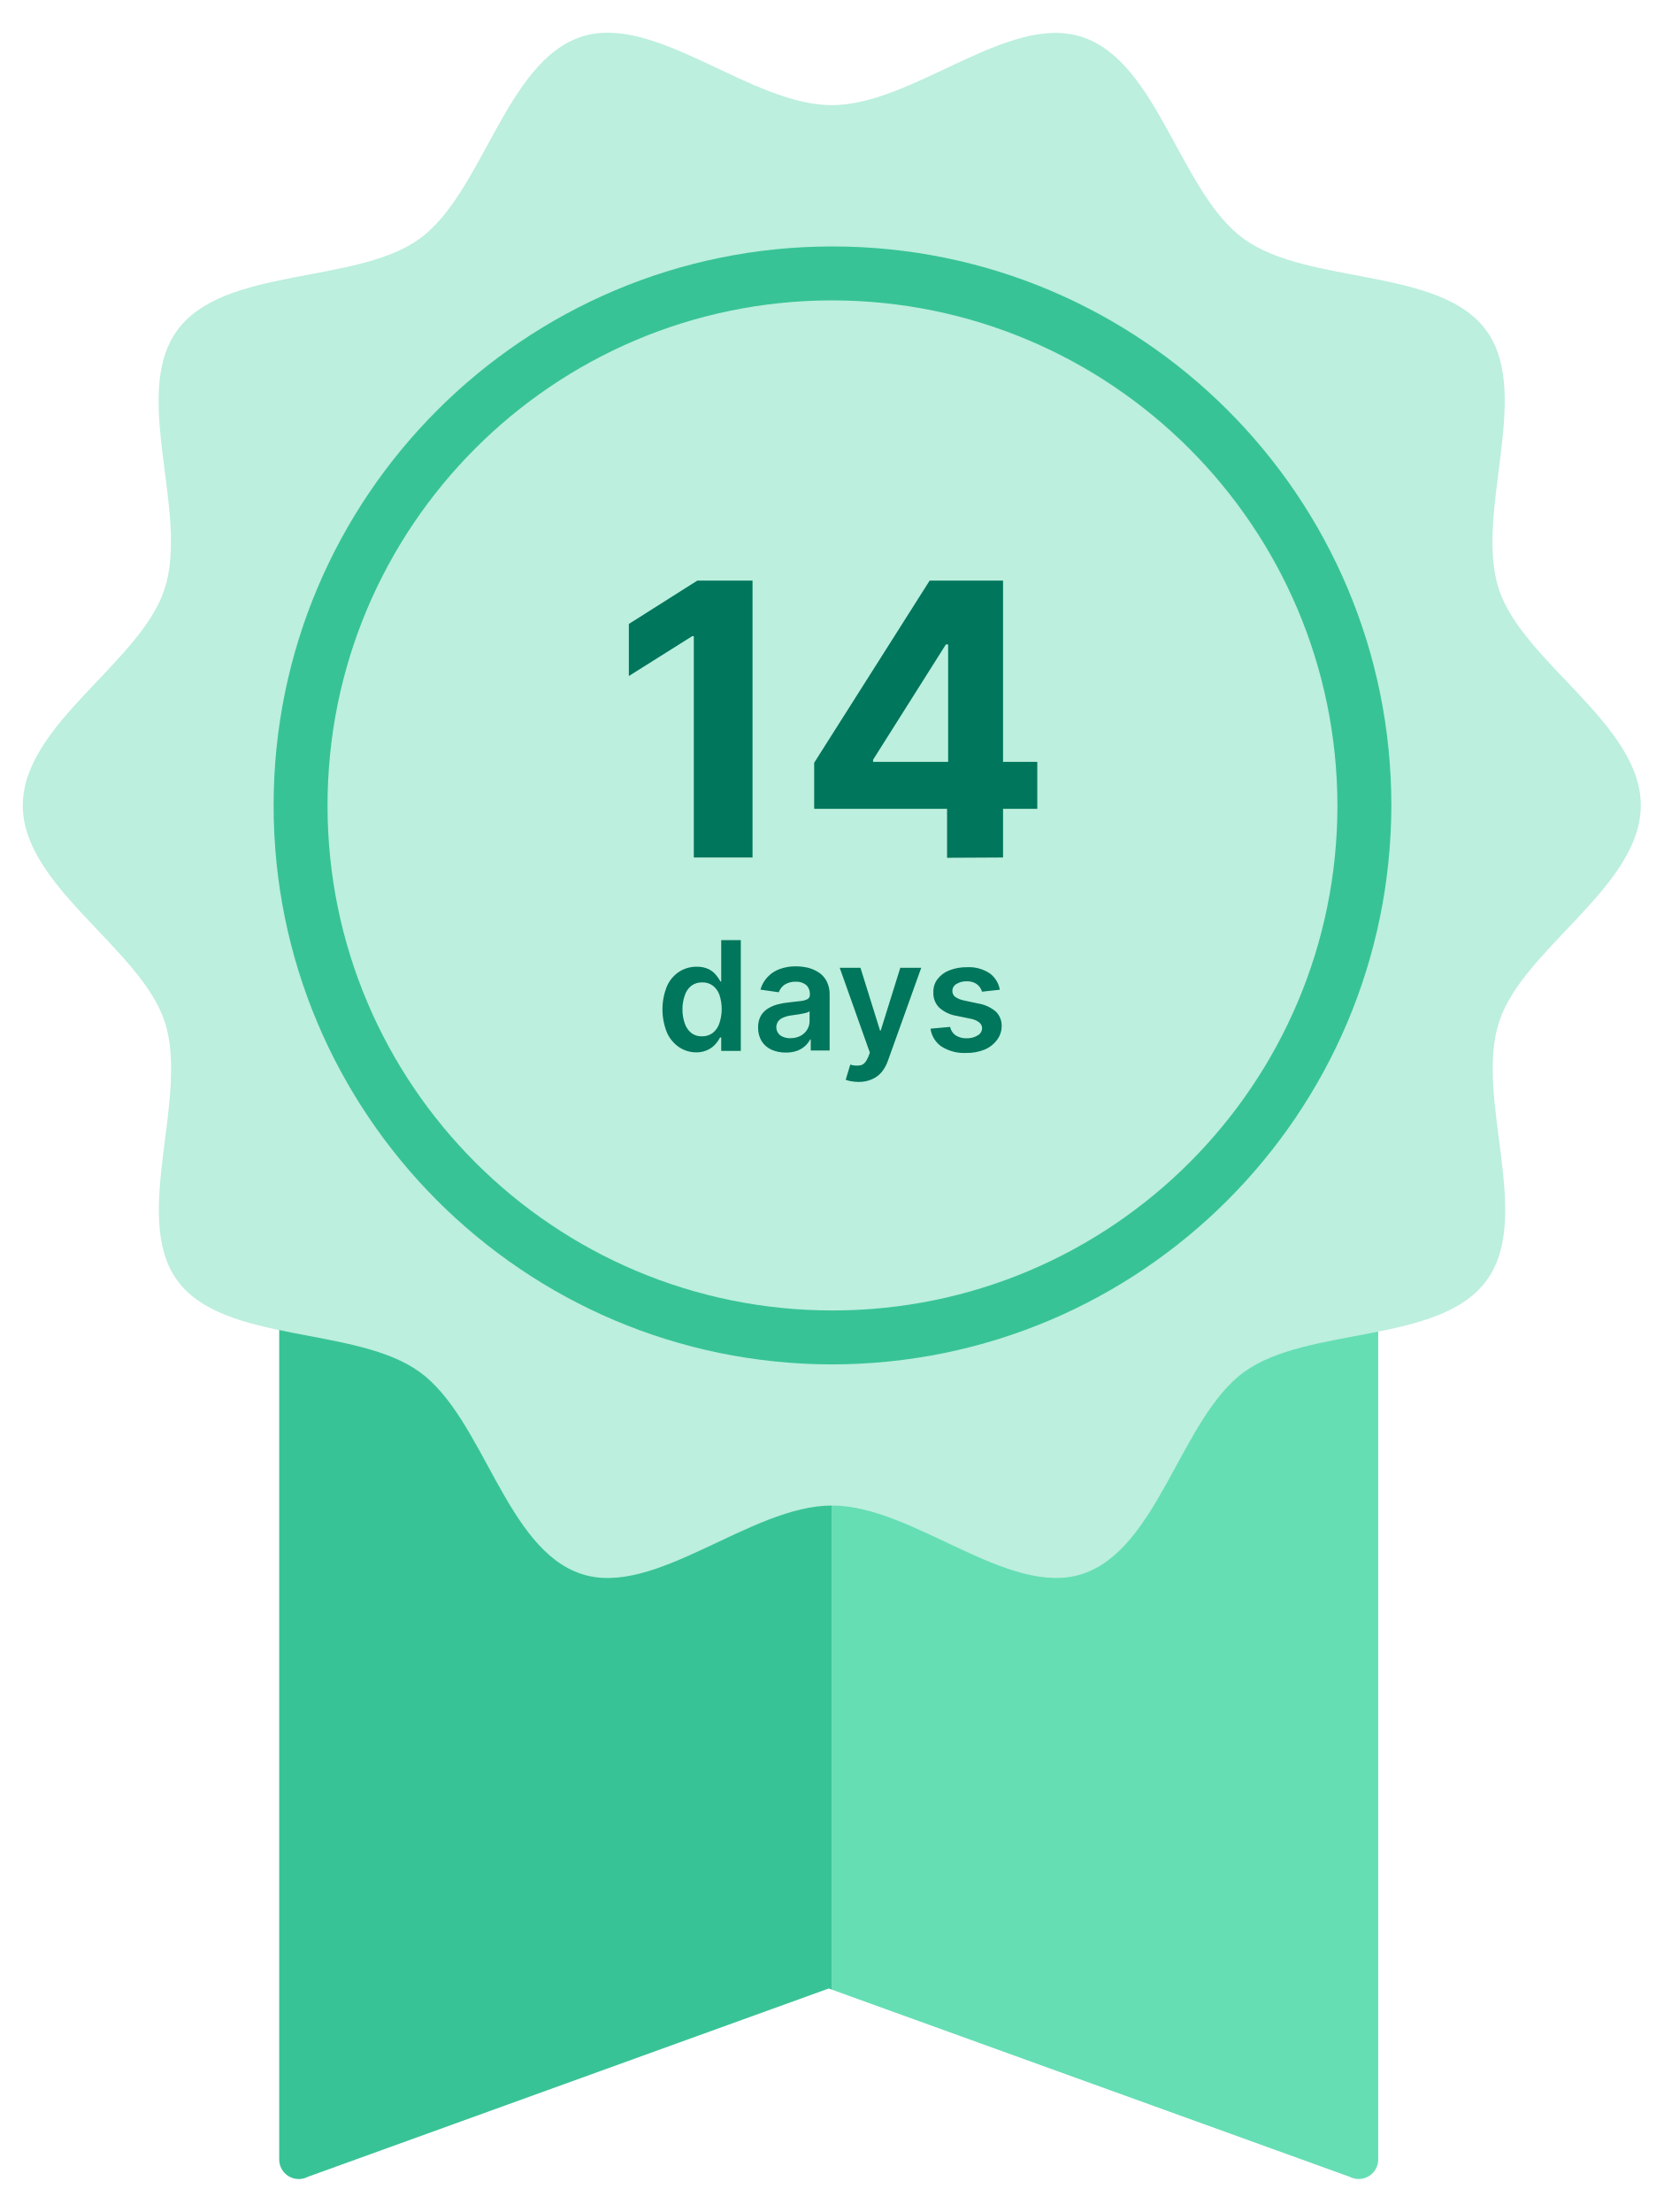
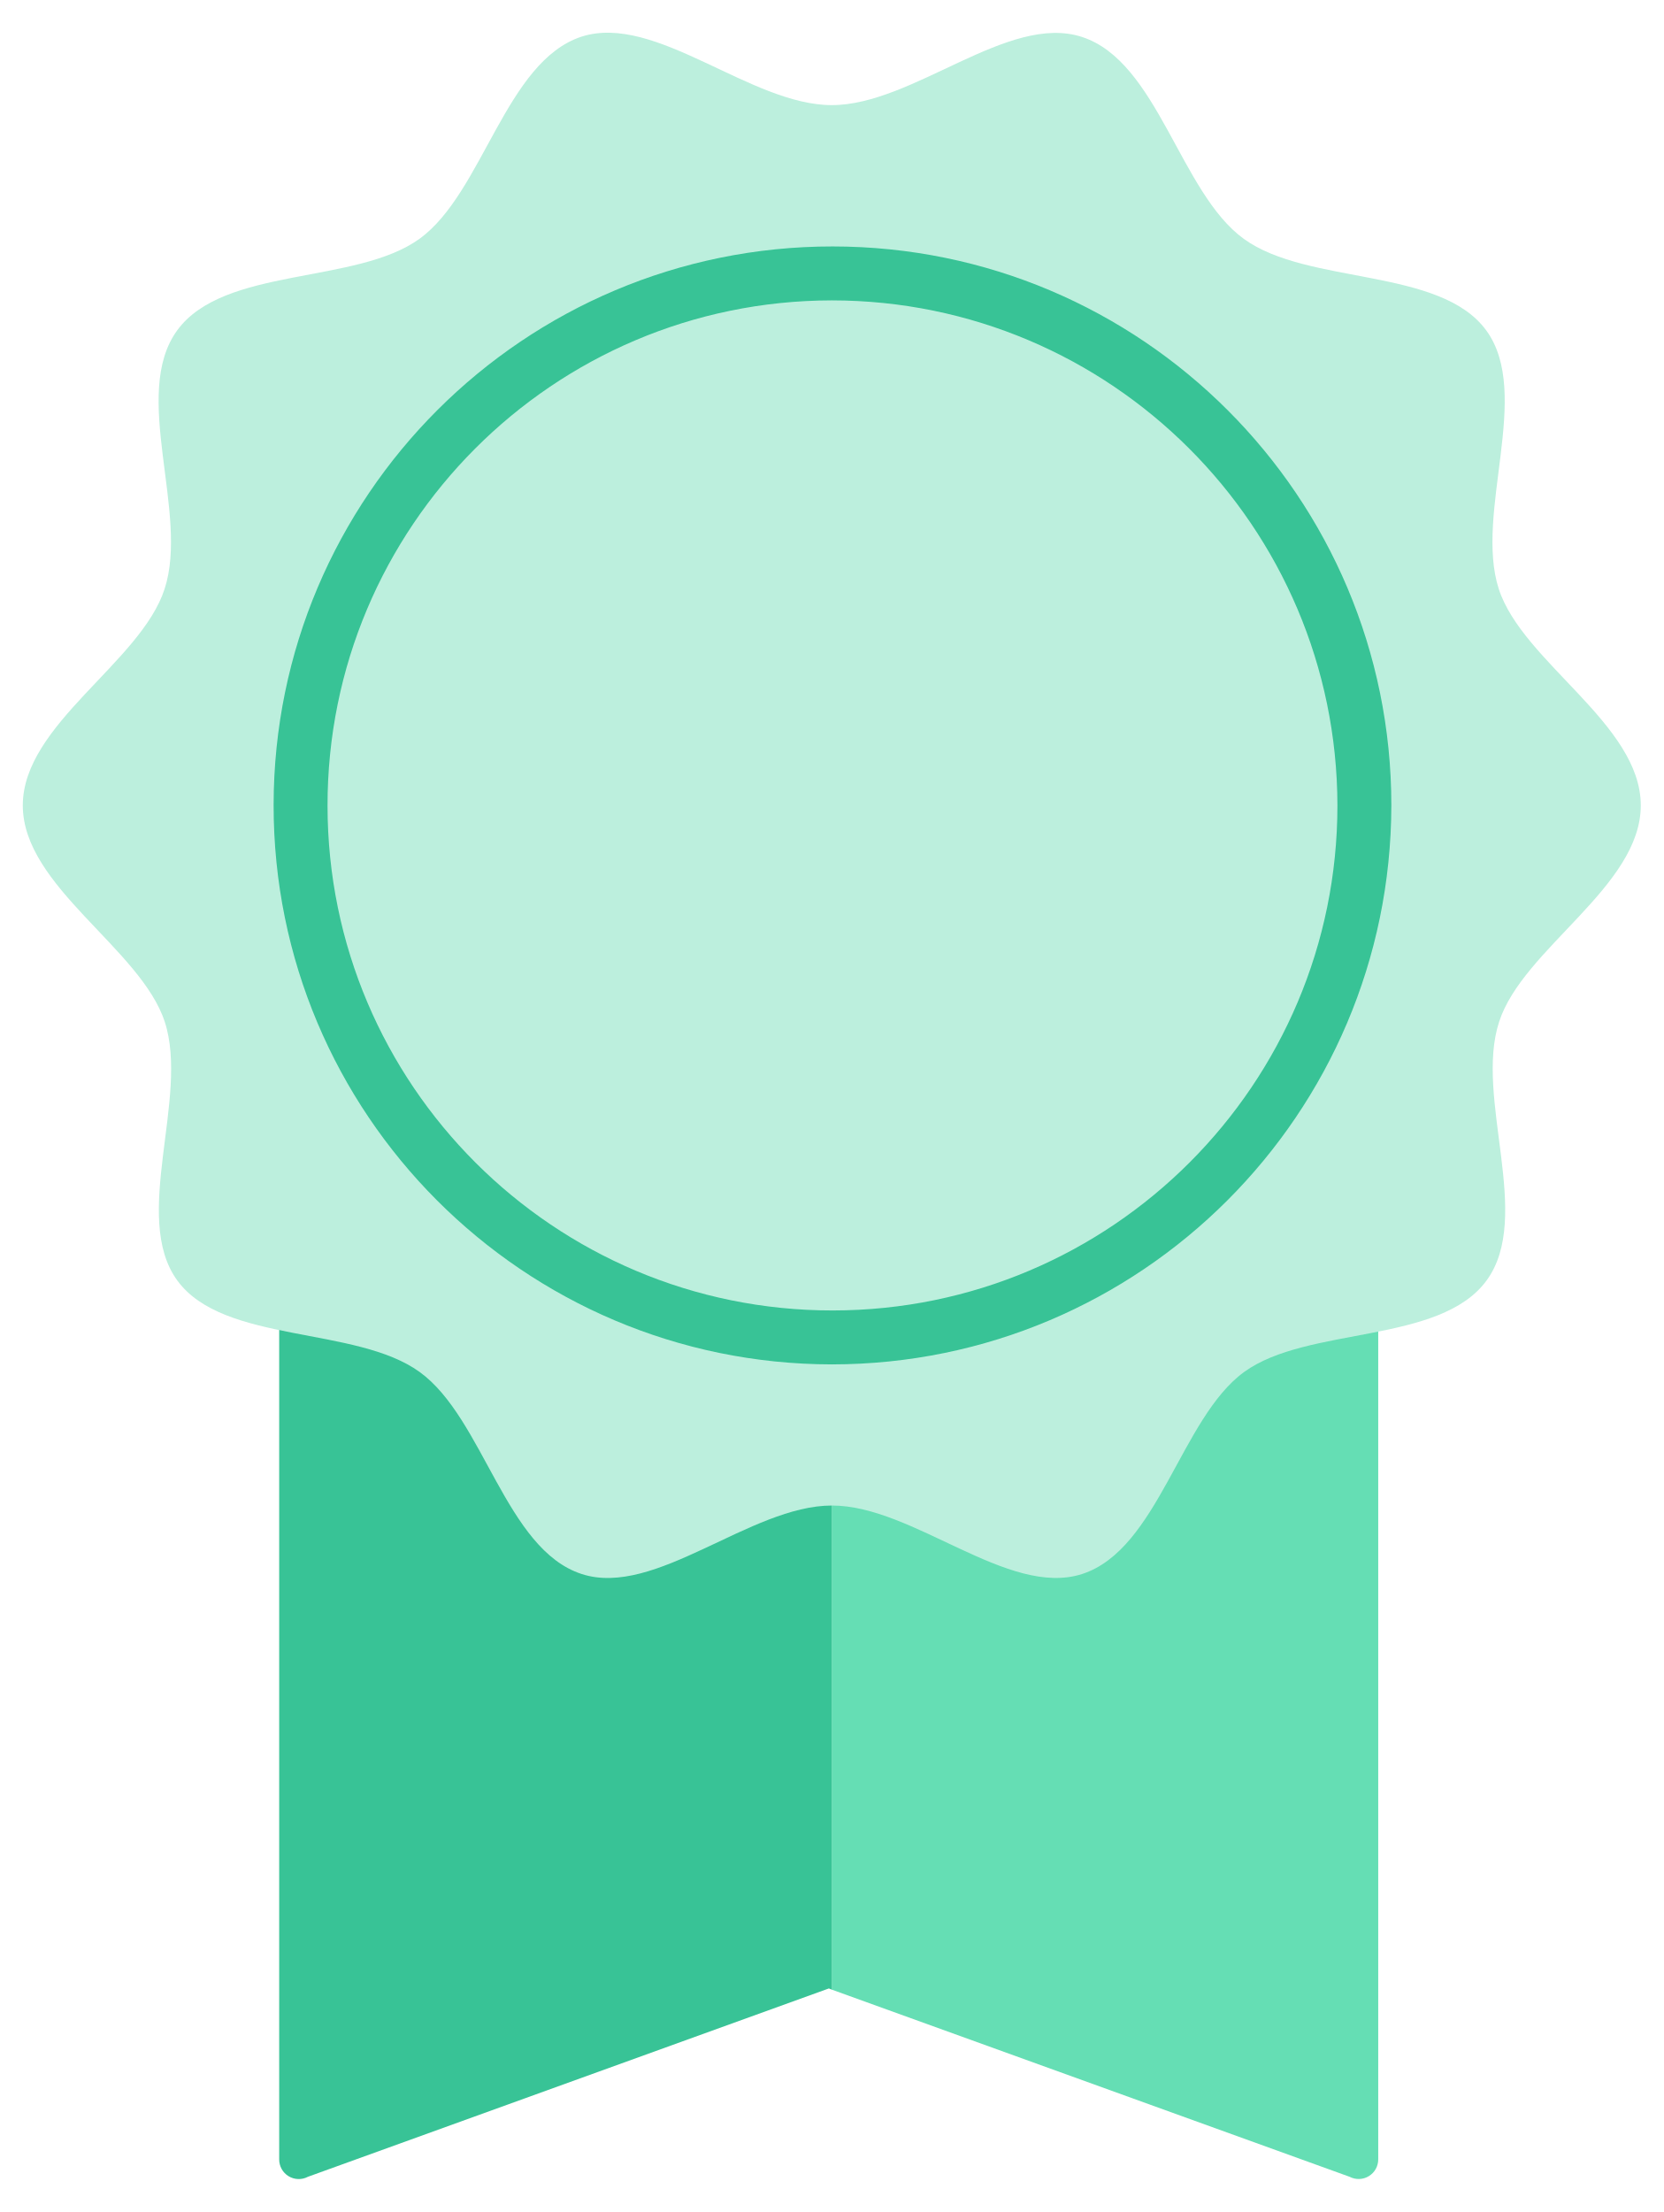
<svg xmlns="http://www.w3.org/2000/svg" id="Layer_1" data-name="Layer 1" viewBox="0 0 170 226">
  <defs>
    <style>.cls-1{fill:#38c396;}.cls-2{fill:#65deb4;}.cls-3{fill:#bcefdd;}.cls-4{fill:#00765c;}</style>
  </defs>
  <g id="Frame">
    <g id="Group">
      <path id="Vector" class="cls-1" d="M30.53,119a2,2,0,0,0-2,2v99.61a2,2,0,0,0,2.94,1.79L84.7,203.16l.33.13V119Z" />
      <path id="Vector_2" data-name="Vector 2" class="cls-2" d="M138.86,119H85v84.28l52.91,19.12a2,2,0,0,0,2.93-1.79V121A2,2,0,0,0,138.86,119Z" />
    </g>
    <path id="Vector_3" data-name="Vector 3" class="cls-3" d="M85,10.74c-8.32,0-18-9.42-25.56-7C51.66,6.27,49.36,19.69,42.88,24.39s-20,2.82-24.77,9.36,1.25,18.64-1.29,26.42C14.4,67.68,2.33,74,2.33,82.29S14.4,96.91,16.84,104.41c2.52,7.77-3.45,19.94,1.28,26.42s18.23,4.61,24.77,9.35,8.78,18.13,16.56,20.64c7.51,2.44,17.23-7,25.56-7s18,9.43,25.56,7c7.79-2.51,10.09-15.93,16.56-20.64s20-2.82,24.78-9.35-1.26-18.65,1.28-26.42c2.41-7.5,14.48-13.8,14.48-22.12S155.6,67.68,153.16,60.18c-2.52-7.77,3.45-19.94-1.28-26.42s-18.23-4.61-24.77-9.35S118.33,6.28,110.55,3.77C103,1.32,93.32,10.74,85,10.74Z" />
    <g id="Group_2" data-name="Group 2">
      <path id="Vector_4" data-name="Vector 4" class="cls-1" d="M85,139.4a57.11,57.11,0,1,1,57.18-57.11A57.21,57.21,0,0,1,85,139.4ZM85,30.69a51.6,51.6,0,1,0,51.67,51.6A51.7,51.7,0,0,0,85,30.69Z" />
    </g>
  </g>
-   <g id="Group_52" data-name="Group 52">
-     <path id="_14" data-name="14" class="cls-4" d="M76.9,59.32V87.61h-6V65h-.17l-6.47,4.07V63.75l7-4.43Zm6.3,23.32V77.93L95,59.32h4.06v6.52h-2.4L89.22,77.62v.22H106v4.8Zm13.58,5V81.2l.11-2.09V59.32h5.61V87.61Z" />
-     <path id="days" class="cls-4" d="M71.2,107.52a3.16,3.16,0,0,1-1.79-.52,3.49,3.49,0,0,1-1.25-1.49,6.32,6.32,0,0,1,0-4.76,3.42,3.42,0,0,1,1.26-1.48,3.29,3.29,0,0,1,1.78-.5,2.73,2.73,0,0,1,1.22.25,2.25,2.25,0,0,1,.76.61,3.55,3.55,0,0,1,.44.65h.08V96.05h2v11.32h-2V106h-.12a3,3,0,0,1-.45.66,2.49,2.49,0,0,1-.77.59A2.69,2.69,0,0,1,71.2,107.52Zm.56-1.64a1.73,1.73,0,0,0,1.08-.35,2.08,2.08,0,0,0,.68-1,4.62,4.62,0,0,0,0-2.88,2,2,0,0,0-.67-.94,1.73,1.73,0,0,0-1.09-.34,1.78,1.78,0,0,0-1.12.35,2.06,2.06,0,0,0-.67,1,4.09,4.09,0,0,0-.23,1.41,4.19,4.19,0,0,0,.23,1.42,2.16,2.16,0,0,0,.68,1A1.72,1.72,0,0,0,71.76,105.88Zm8.53,1.66a3.57,3.57,0,0,1-1.45-.29,2.32,2.32,0,0,1-1-.86,2.58,2.58,0,0,1-.37-1.4,2.36,2.36,0,0,1,.27-1.19,2.16,2.16,0,0,1,.72-.75,3.73,3.73,0,0,1,1-.43,7.51,7.51,0,0,1,1.2-.21l1.21-.14a1.84,1.84,0,0,0,.67-.2.48.48,0,0,0,.22-.43v0a1.28,1.28,0,0,0-.37-1,1.58,1.58,0,0,0-1.07-.34,2,2,0,0,0-1.17.32,1.65,1.65,0,0,0-.57.76l-1.87-.27a3,3,0,0,1,.73-1.29A3.12,3.12,0,0,1,79.7,99a4.68,4.68,0,0,1,1.63-.27,5.64,5.64,0,0,1,1.22.14,3.66,3.66,0,0,1,1.11.48,2.41,2.41,0,0,1,.81.89,2.94,2.94,0,0,1,.31,1.41v5.68H82.85V106.2h-.06a2.48,2.48,0,0,1-.52.67,2.52,2.52,0,0,1-.82.49A3.37,3.37,0,0,1,80.29,107.54Zm.52-1.47a2.17,2.17,0,0,0,1-.24,1.75,1.75,0,0,0,.68-.64,1.63,1.63,0,0,0,.24-.87v-1a.87.87,0,0,1-.32.15,4.75,4.75,0,0,1-.5.11,5.07,5.07,0,0,1-.54.09l-.47.07a3,3,0,0,0-.8.2,1.29,1.29,0,0,0-.56.38,1.06,1.06,0,0,0,.2,1.47A1.73,1.73,0,0,0,80.81,106.07Zm6.92,4.47a4.37,4.37,0,0,1-.76-.07,2.5,2.5,0,0,1-.55-.15l.47-1.55a2.08,2.08,0,0,0,1.09.06c.3-.08.54-.36.74-.83l.17-.45-3.08-8.67h2.12l2,6.41H90l2-6.41h2.14l-3.41,9.51a3.91,3.91,0,0,1-.63,1.14,2.67,2.67,0,0,1-1,.74A3.28,3.28,0,0,1,87.73,110.54Zm14.44-9.42-1.82.2a1.53,1.53,0,0,0-.27-.52,1.44,1.44,0,0,0-.51-.39,1.81,1.81,0,0,0-.78-.15,1.91,1.91,0,0,0-1.05.27.82.82,0,0,0-.42.71.77.77,0,0,0,.27.6,2.42,2.42,0,0,0,.93.38l1.45.31a3.69,3.69,0,0,1,1.79.82,2,2,0,0,1,.6,1.48,2.34,2.34,0,0,1-.47,1.41,3.06,3.06,0,0,1-1.28,1,4.81,4.81,0,0,1-1.88.34,4.33,4.33,0,0,1-2.51-.65,2.63,2.63,0,0,1-1.13-1.83l2-.18a1.38,1.38,0,0,0,.56.86,1.94,1.94,0,0,0,1.13.3,2,2,0,0,0,1.14-.3.85.85,0,0,0,.44-.72.76.76,0,0,0-.29-.6,2,2,0,0,0-.86-.37l-1.45-.3a3.45,3.45,0,0,1-1.8-.86,2.07,2.07,0,0,1-.58-1.53,2.1,2.1,0,0,1,.42-1.36,2.8,2.8,0,0,1,1.21-.9,4.78,4.78,0,0,1,1.8-.32,3.83,3.83,0,0,1,2.35.64A2.64,2.64,0,0,1,102.17,101.12Z" />
-   </g>
</svg>
